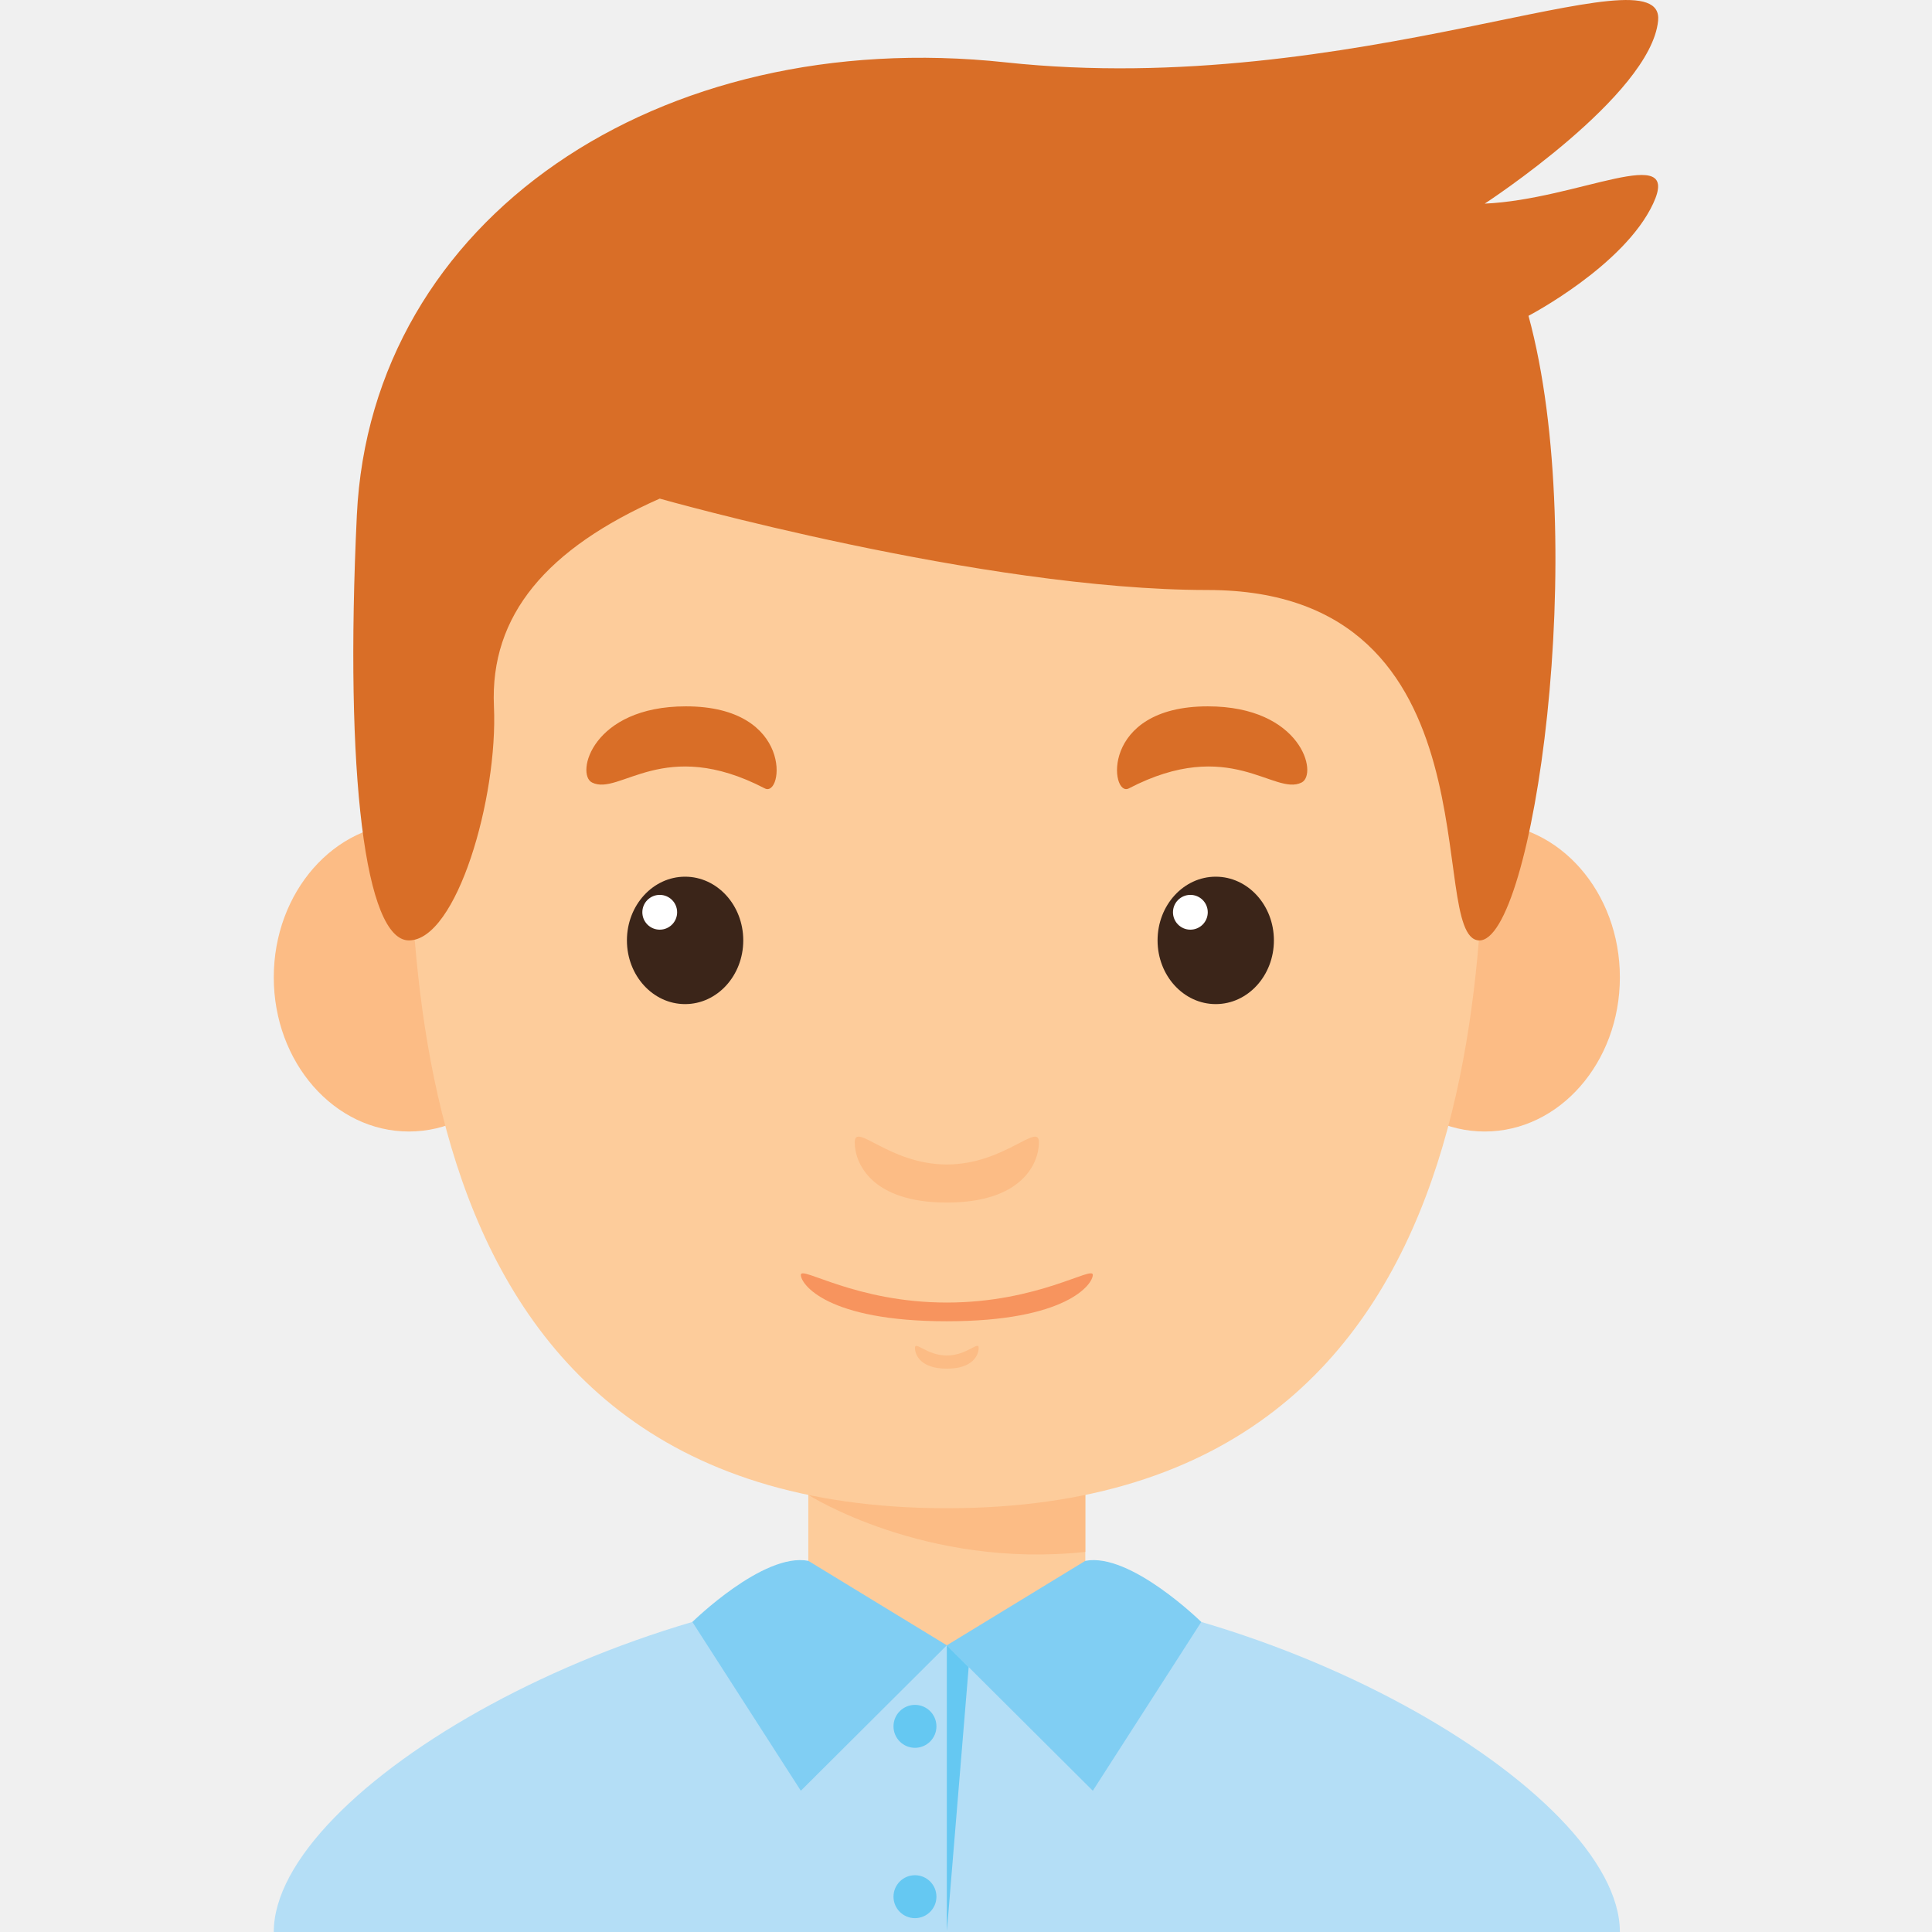
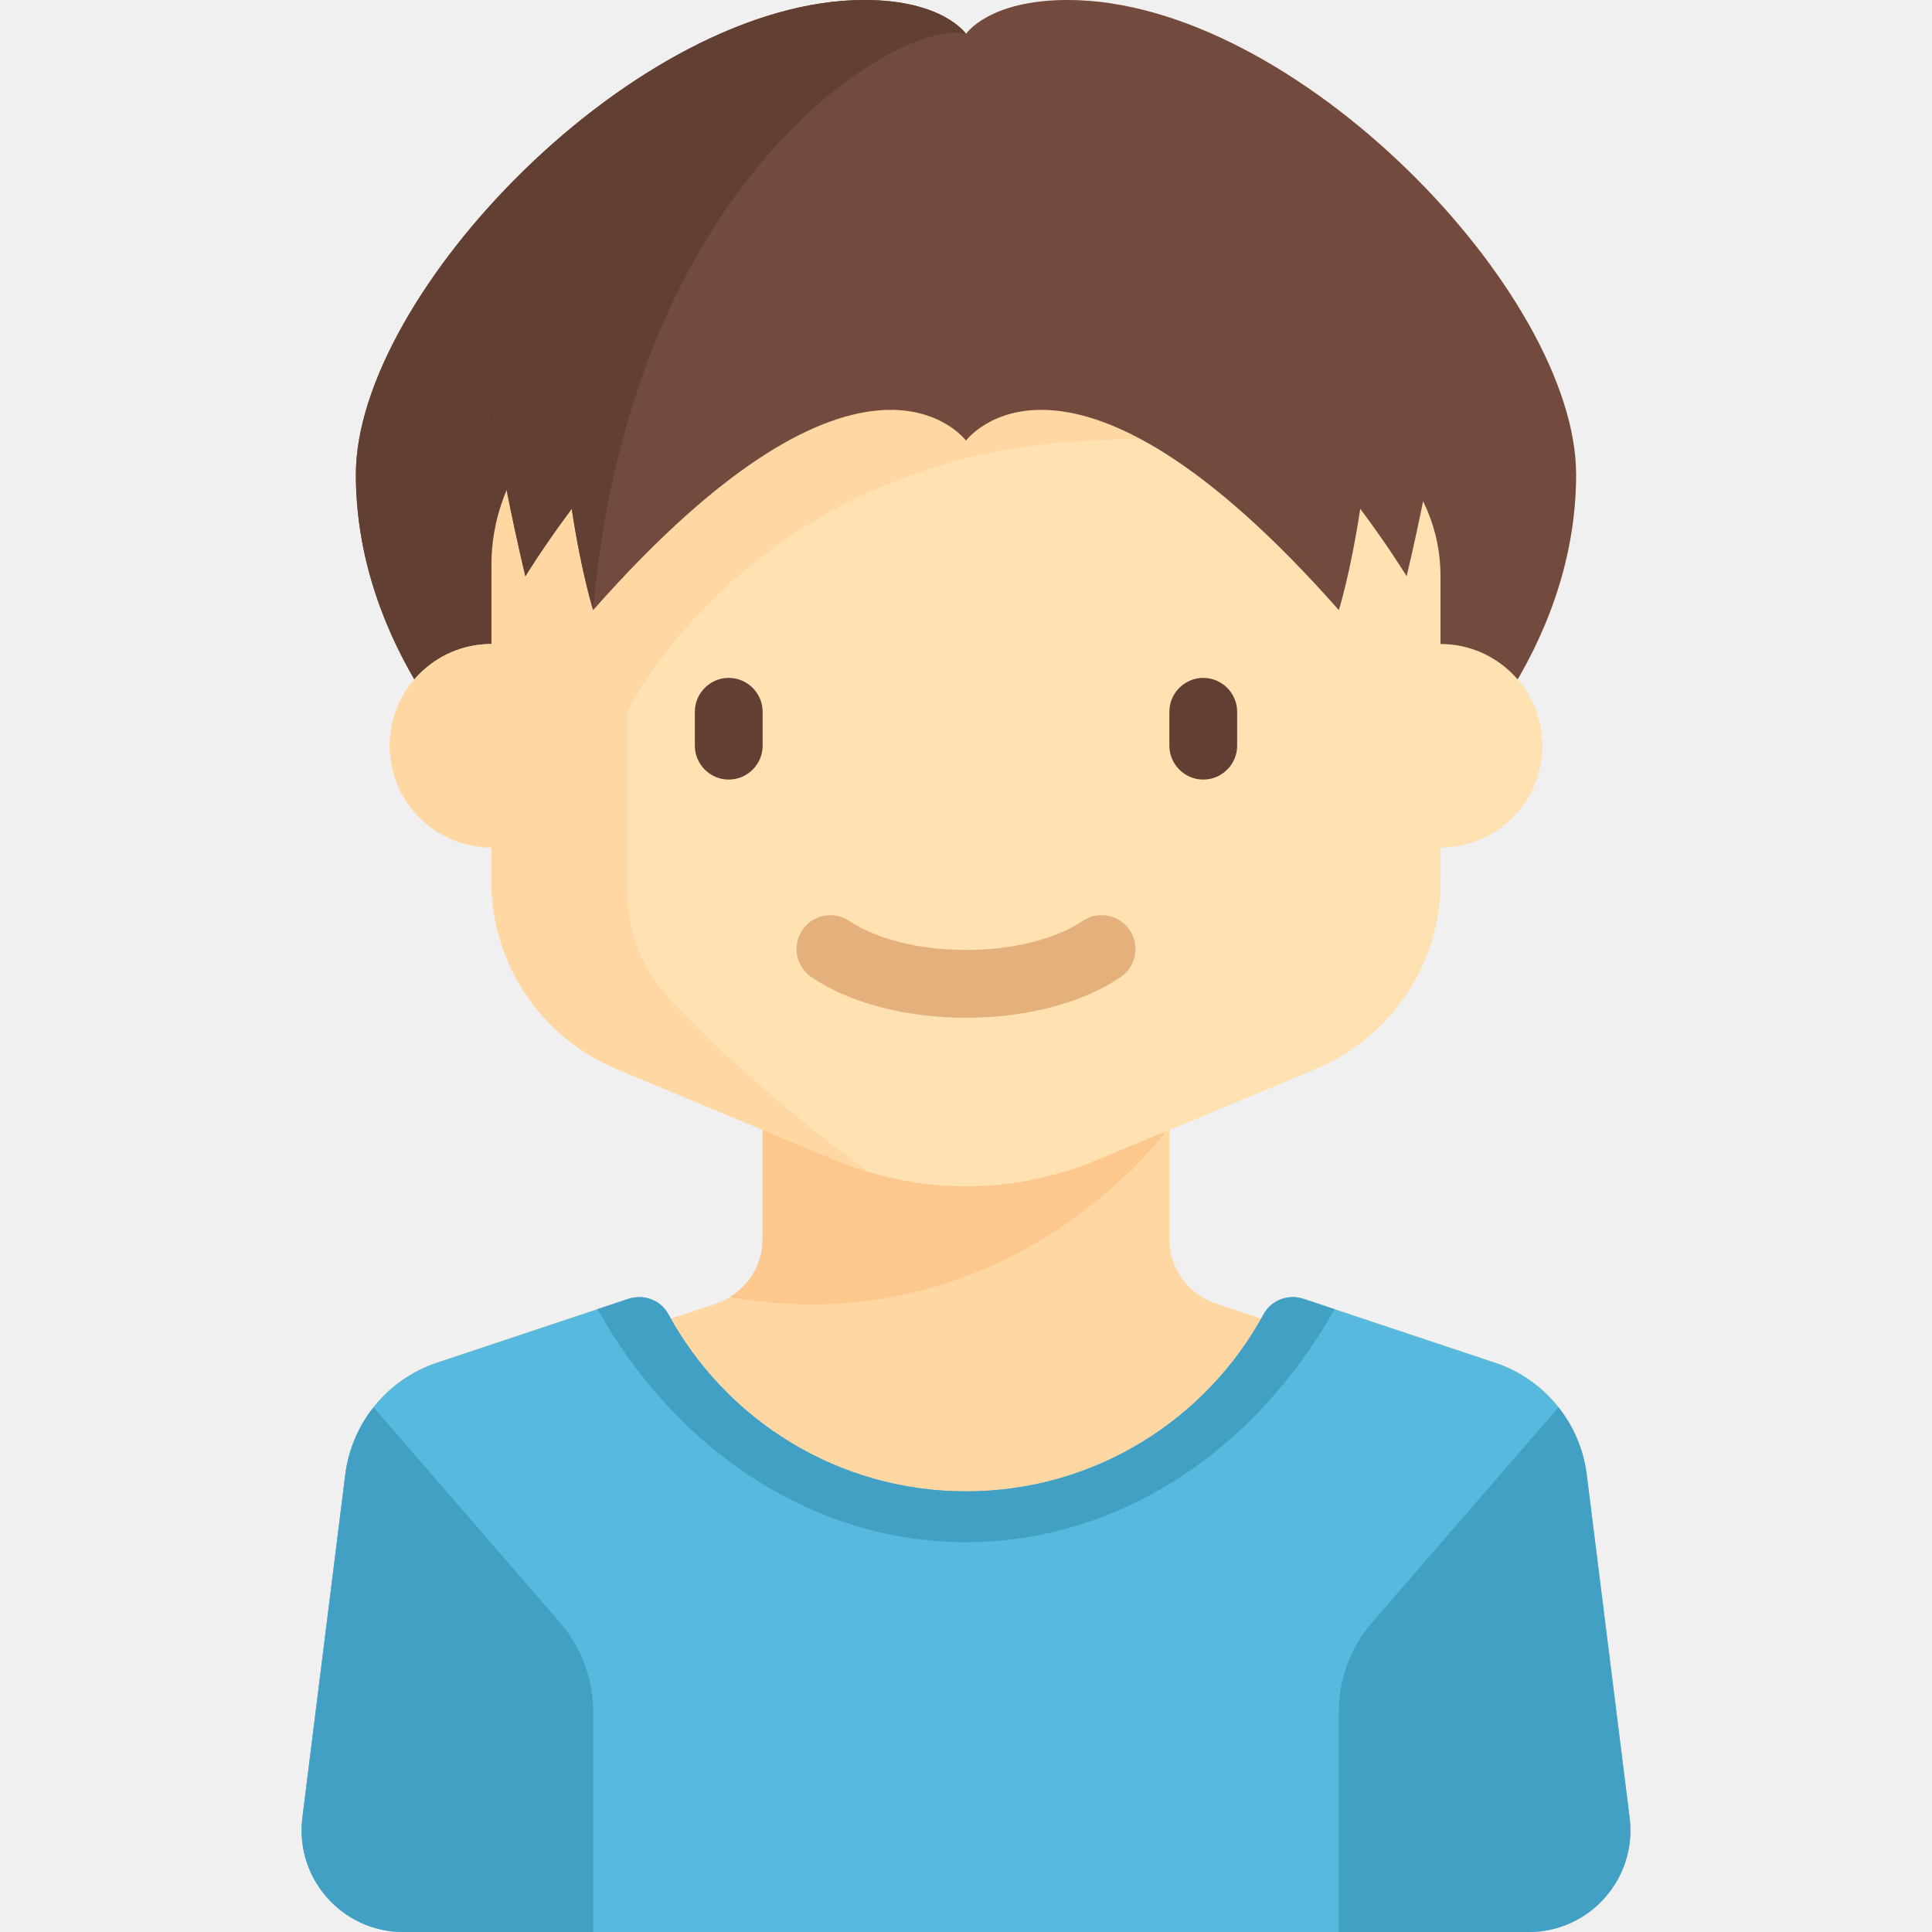
- <svg xmlns="http://www.w3.org/2000/svg" version="1.1" id="Capa_1" x="0px" y="0px" viewBox="0 0 205.032 205.032" style="enable-background:new 0 0 205.032 205.032;" xml:space="preserve">
+ <svg xmlns="http://www.w3.org/2000/svg" version="1.1" id="Layer_1" x="0px" y="0px" viewBox="0 0 456.001 456.001" style="enable-background:new 0 0 456.001 456.001;" xml:space="preserve">
  <g>
+     <path style="fill:#FFD7A3;" d="M384.628,429.023l-10.126-81.012c-1.529-12.228-9.943-22.492-21.633-26.389l-45.166-15.055   c-3.602-1.201-7.62,0.258-9.434,3.593c-0.195,0.358-0.401,0.708-0.601,1.063l-10.726-3.576c-6.533-2.178-10.94-8.292-10.94-15.179   v-25.802l34.461-14.358C328.349,244.855,340,227.378,340,208v-8c13.255,0,24-10.745,24-24c0-5.976-2.19-11.438-5.804-15.639   C365.401,147.983,372,131.374,372,112C372,69.333,305.667,0,252,0c-18.667,0-24,8-24,8s-5.333-8-24-8C150.334,0,84,69.333,84,112   c0,19.374,6.6,35.983,13.804,48.361C94.19,164.562,92,170.024,92,176c0,13.255,10.745,24,24,24v8   c0,19.377,11.651,36.854,29.538,44.308L180,266.668v25.801c0,6.887-4.407,13.001-10.94,15.179l-10.726,3.576   c-0.2-0.354-0.406-0.705-0.601-1.063c-1.814-3.335-5.833-4.793-9.434-3.593l-45.166,15.055   c-11.691,3.897-20.105,14.161-21.633,26.389l-10.126,81.012c-1.791,14.325,9.379,26.977,23.815,26.977h0.225H360.59h0.225   C375.249,456.001,386.419,443.348,384.628,429.023z" />
    <g>
-       <rect x="85.783" y="154.767" style="fill:#FDCC9B;" width="29.395" height="32.922" />
-       <path style="fill:#FCBC85;" d="M85.784,158.645c0,0,12.364,7.874,29.394,6.05v-9.928H85.784V158.645z" />
-       <ellipse style="fill:#FCBC85;" cx="43.397" cy="103.717" rx="14.343" ry="16.364" />
-       <ellipse style="fill:#FCBC85;" cx="157.565" cy="103.717" rx="14.343" ry="16.364" />
-       <path style="fill:#FDCC9B;" d="M157.507,72.462c0-24.103-17.637-41.741-57.025-41.741c-39.39,0-57.026,17.637-57.026,41.741    c0,24.104-4.115,87.597,57.026,87.597C161.622,160.058,157.507,96.566,157.507,72.462z" />
+       <path style="fill:#FDC88E;" d="M180,266.001v26.468c0,5.693-3.017,10.852-7.752,13.701C239.173,317.73,276,266.001,276,266.001    H180z" />
+     </g>
+     <g>
+       <path style="fill:#734A3E;" d="M252,0c-18.667,0-24,8-24,8s-5.334-8-24-8C150.334,0,84,69.333,84,112s32,72,32,72h224    c0,0,32-29.334,32-72C372,69.333,305.667,0,252,0z" />
+     </g>
+     <path style="fill:#623F33;" d="M204,0C150.334,0,84,69.333,84,112c0,20.406,7.32,37.749,14.958,50.304   c0,0,41.021-18.052,41.042-18.304C148.667,42,212.667,4,228,8C228,8,222.667,0,204,0z" />
+     <path style="fill:#FFE1B2;" d="M340,152v-16c0-22.091-17.909-40-40-40H156c-22.091,0-40,17.909-40,40v16c-13.255,0-24,10.746-24,24   c0,13.255,10.745,24,24,24v8c0,19.377,11.651,36.854,29.538,44.308l51.691,21.538c9.75,4.063,20.208,6.154,30.77,6.154l0,0   c10.562,0,21.019-2.092,30.769-6.154l51.694-21.539C328.349,244.855,340,227.378,340,208v-8c13.255,0,24-10.745,24-24   S353.255,152,340,152z" />
+     <g>
+       <path style="fill:#623F33;" d="M172,184L172,184c-4.4,0-8-3.6-8-8v-8c0-4.4,3.6-8,8-8l0,0c4.4,0,8,3.6,8,8v8    C180,180.4,176.4,184,172,184z" />
+     </g>
+     <g>
+       <path style="fill:#623F33;" d="M284,184L284,184c-4.4,0-8-3.6-8-8v-8c0-4.4,3.6-8,8-8l0,0c4.4,0,8,3.6,8,8v8    C292,180.4,288.4,184,284,184z" />
+     </g>
+     <g>
      <g>
-         <g>
-           <ellipse style="fill:#3B2519;" cx="72.705" cy="99.799" rx="6.173" ry="6.761" />
-           <circle style="fill:#FFFFFF;" cx="70.014" cy="96.814" r="1.846" />
-         </g>
-         <path style="fill:#D96E27;" d="M62.83,83.044c2.919,1.46,7.606-4.96,18.335,0.625c1.956,1.018,3.123-8.708-8.377-8.708     C62.83,74.961,61.066,82.162,62.83,83.044z" />
-         <g>
-           <ellipse style="fill:#3B2519;" cx="129.019" cy="99.799" rx="6.173" ry="6.761" />
-           <circle style="fill:#FFFFFF;" cx="126.327" cy="96.814" r="1.846" />
-         </g>
-         <path style="fill:#D96E27;" d="M138.132,83.044c-2.919,1.46-7.607-4.96-18.335,0.625c-1.956,1.018-3.123-8.708,8.377-8.708     C138.132,74.961,139.895,82.162,138.132,83.044z" />
+         <path style="fill:#E4B07B;" d="M228,240.219c-14.223,0-27.527-3.5-36.5-9.605c-3.652-2.484-4.602-7.461-2.113-11.113     c2.48-3.648,7.461-4.598,11.113-2.113c6.289,4.277,16.57,6.832,27.5,6.832s21.211-2.555,27.5-6.832     c3.66-2.492,8.629-1.539,11.113,2.113c2.488,3.652,1.539,8.629-2.113,11.113C255.528,236.719,242.223,240.219,228,240.219z" />
      </g>
-       <path style="fill:#FCBC85;" d="M100.481,123.579c-6.1,0-9.774-4.556-9.774-2.352c0,2.205,1.764,6.394,9.774,6.394    c8.01,0,9.773-4.189,9.773-6.394C110.255,119.023,106.58,123.579,100.481,123.579z" />
-       <path style="fill:#FCBC85;" d="M100.481,143.85c-2.11,0-3.381-1.576-3.381-0.813s0.609,2.211,3.381,2.211    c2.77,0,3.38-1.448,3.38-2.211S102.591,143.85,100.481,143.85z" />
-       <path style="fill:#F7945E;" d="M100.481,138.233c-9.669,0-15.493-3.937-15.493-2.939c0,0.998,2.796,4.924,15.493,4.924    c12.696,0,15.492-3.926,15.492-4.924C115.974,134.296,110.149,138.233,100.481,138.233z" />
    </g>
-     <path style="fill:#B4DEF6;" d="M100.481,167.995v37.038H29.054C29.054,190.041,66.677,167.995,100.481,167.995z" />
-     <path style="fill:#B4DEF6;" d="M100.481,167.995v37.038h71.427C171.908,190.041,134.285,167.995,100.481,167.995z" />
-     <path style="fill:#FDCC9B;" d="M85.783,169.277c0,0,4.299,5.332,14.697,5.332c10.398,0,14.697-5.332,14.697-5.332   S99.93,163.725,85.783,169.277z" />
-     <path style="fill:#D96E27;" d="M43.396,99.799c5.064,0,9.465-15.138,9.023-24.838c-0.44-9.701,5.645-16.755,17.594-22.046   c0,0,34.229,9.7,58.16,9.7c31.391,0,23.064,36.891,28.771,37.185c5.707,0.294,11.88-42.035,5.266-66.285   c0,0,10.142-5.292,13.228-11.905c3.087-6.614-7.968-0.441-17.873,0c0,0,17.604-11.464,18.4-19.4   c0.796-7.936-32.339,8.377-69.23,4.409C69.845,2.649,39.37,23.238,37.87,54.678C36.547,82.395,38.782,99.799,43.396,99.799z" />
-     <path style="fill:#80CEF3;" d="M85.783,165.643l14.697,8.965l-15.492,15.433l-11.51-17.912   C73.478,172.13,81.007,164.721,85.783,165.643z" />
-     <path style="fill:#80CEF3;" d="M115.178,165.643l-14.697,8.965l15.493,15.433l11.51-17.912   C127.483,172.13,119.955,164.721,115.178,165.643z" />
-     <polygon style="fill:#65C8F2;" points="100.48,174.609 100.48,205.032 102.8,176.919  " />
-     <circle style="fill:#65C8F2;" cx="97.1" cy="183.207" r="2.278" />
-     <circle style="fill:#65C8F2;" cx="97.1" cy="201.284" r="2.278" />
+     <g>
+       <path style="fill:#57B9DD;" d="M384.628,429.024l-10.126-81.012c-1.528-12.228-9.943-22.492-21.633-26.389l-45.166-15.056    c-3.602-1.201-7.62,0.258-9.434,3.593C284.718,335.072,258.354,352,228,352s-56.718-16.928-70.268-41.84    c-1.814-3.335-5.833-4.793-9.434-3.593l-45.166,15.056c-11.691,3.897-20.105,14.161-21.633,26.389l-10.126,81.012    c-1.791,14.324,9.379,26.977,23.815,26.977h265.626C375.249,456.001,386.419,443.348,384.628,429.024z" />
+     </g>
+     <g>
+       <path style="fill:#43A0C5;" d="M88.168,332.168c-3.552,4.497-5.93,9.93-6.669,15.843l-10.126,81.012    C69.582,443.348,80.752,456,95.188,456H140v-52.067c0-7.697-2.774-15.135-7.813-20.953L88.168,332.168z" />
+     </g>
+     <g>
+       <path style="fill:#43A0C5;" d="M367.832,332.168c3.552,4.497,5.93,9.93,6.669,15.843l10.126,81.012    c1.791,14.325-9.379,26.977-23.815,26.977H316v-52.067c0-7.697,2.774-15.135,7.813-20.953L367.832,332.168z" />
+     </g>
+     <path style="fill:#FFD7A3;" d="M269,103.75v-9.749H147.14c-17.807,0-31.14,19.955-31.14,39v19c-13.255,0-24,10.745-24,24   s10.745,24,24,24v8c0,19.378,11.651,36.855,29.538,44.308l51.69,21.538c2.53,1.054,5.112,1.962,7.727,2.749   c-22.844-16.711-38.05-31.32-46.96-40.872c-6.482-6.95-9.995-16.121-9.995-25.625V168C148,168,179.692,102.115,269,103.75z" />
+     <g>
+       <path style="fill:#43A0C5;" d="M228,364c35.308,0,67.789-20.837,86.995-55.002l-7.293-2.431c-3.602-1.201-7.621,0.258-9.435,3.593    C284.718,335.072,258.354,352,228,352s-56.718-16.928-70.268-41.84c-1.814-3.335-5.833-4.793-9.435-3.593l-7.293,2.431    C160.212,343.163,192.693,364,228,364z" />
+     </g>
+     <path style="fill:#734A3E;" d="M118.836,91.746L118.836,91.746c-1.837,2.755-2.544,6.104-1.976,9.367   c1.226,7.041,3.713,20.494,7.14,34.887c0,0,4.197-6.892,10.945-15.915c1.192,7.9,2.518,14.078,3.513,18.17   C139.367,141.996,140,144,140,144c64-72.5,88-40,88-40s24-32.5,88,40c0,0,2.774-8.793,5.055-23.916   C327.802,129.107,332,136,332,136c3.427-14.393,5.914-27.846,7.14-34.887c0.568-3.262-0.139-6.612-1.976-9.367l0,0   c-2.393-3.589-6.421-5.745-10.735-5.745H129.571C125.258,86.001,121.229,88.156,118.836,91.746z" />
+     <path style="fill:#623F33;" d="M129.571,86.001c-4.314,0-8.342,2.156-10.735,5.745c-1.837,2.756-2.544,6.104-1.976,9.367   c1.226,7.041,3.713,20.494,7.14,34.887c0,0,4.197-6.892,10.945-15.915c1.192,7.9,2.518,14.078,3.513,18.17   C139.367,141.996,140,144,140,144c1.901-22.372,6.517-41.567,12.652-58L129.571,86.001L129.571,86.001z" />
  </g>
  <g>
</g>
  <g>
</g>
  <g>
</g>
  <g>
</g>
  <g>
</g>
  <g>
</g>
  <g>
</g>
  <g>
</g>
  <g>
</g>
  <g>
</g>
  <g>
</g>
  <g>
</g>
  <g>
</g>
  <g>
</g>
  <g>
</g>
</svg>
